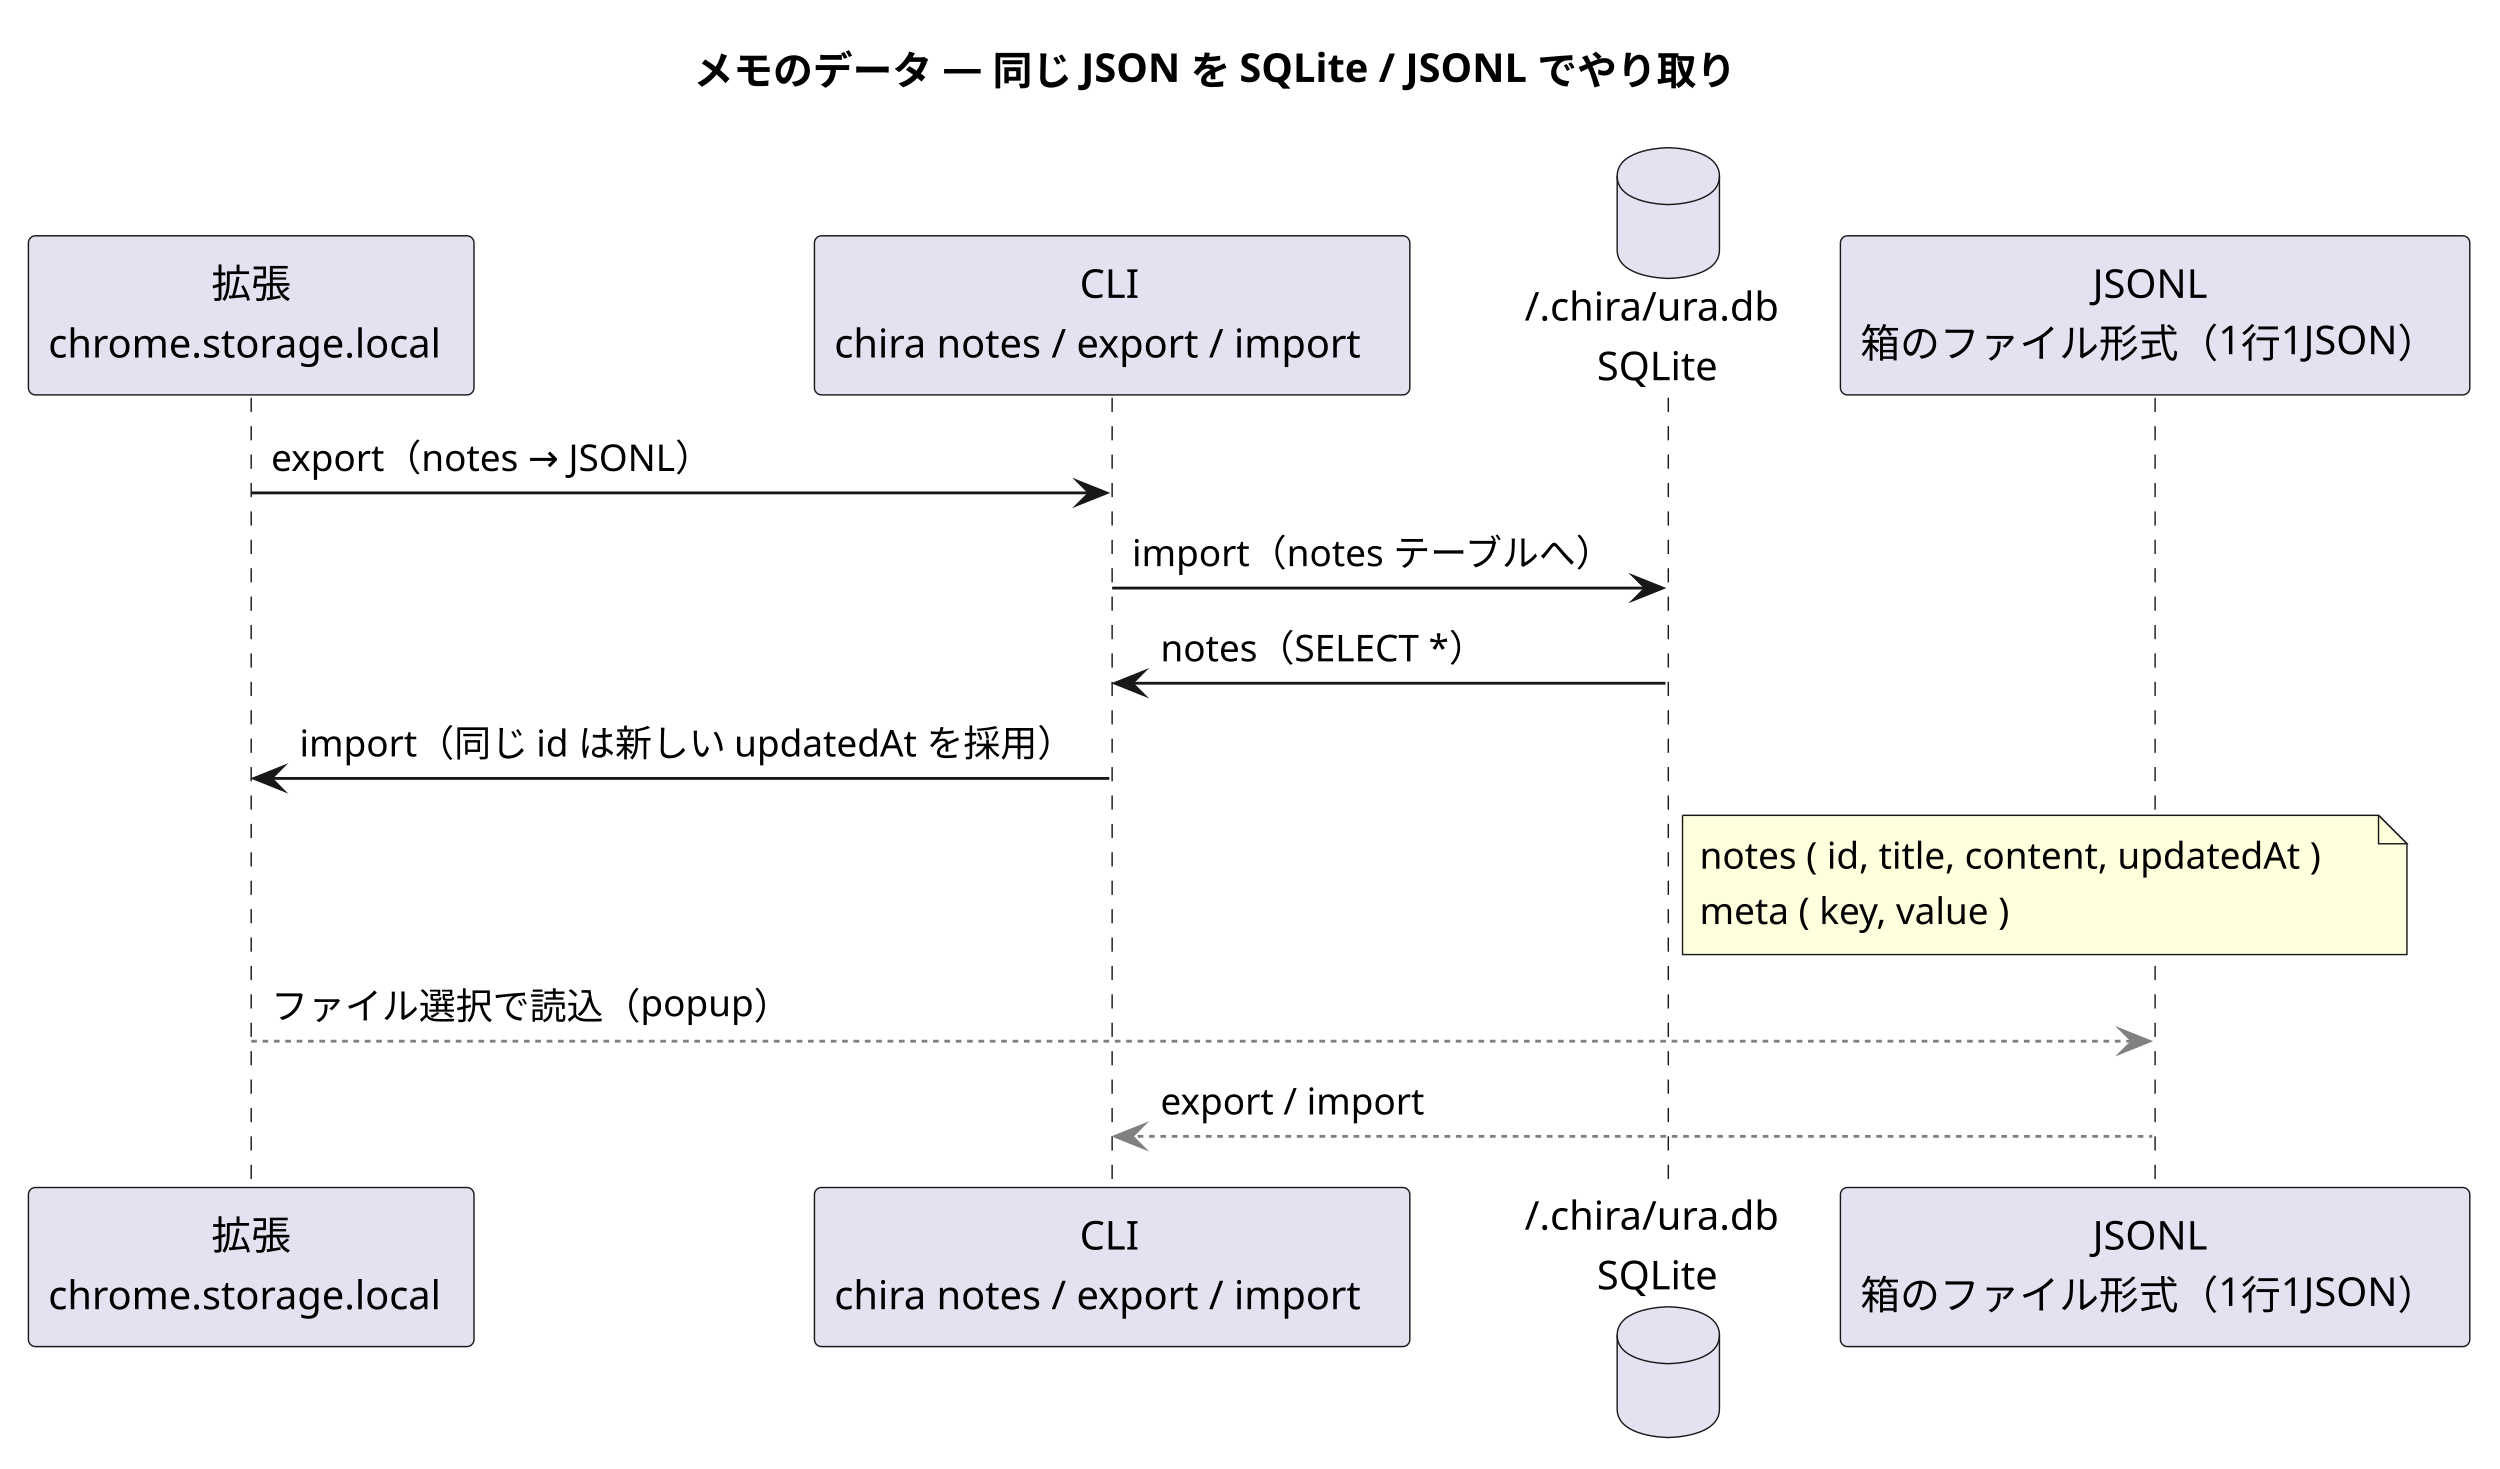
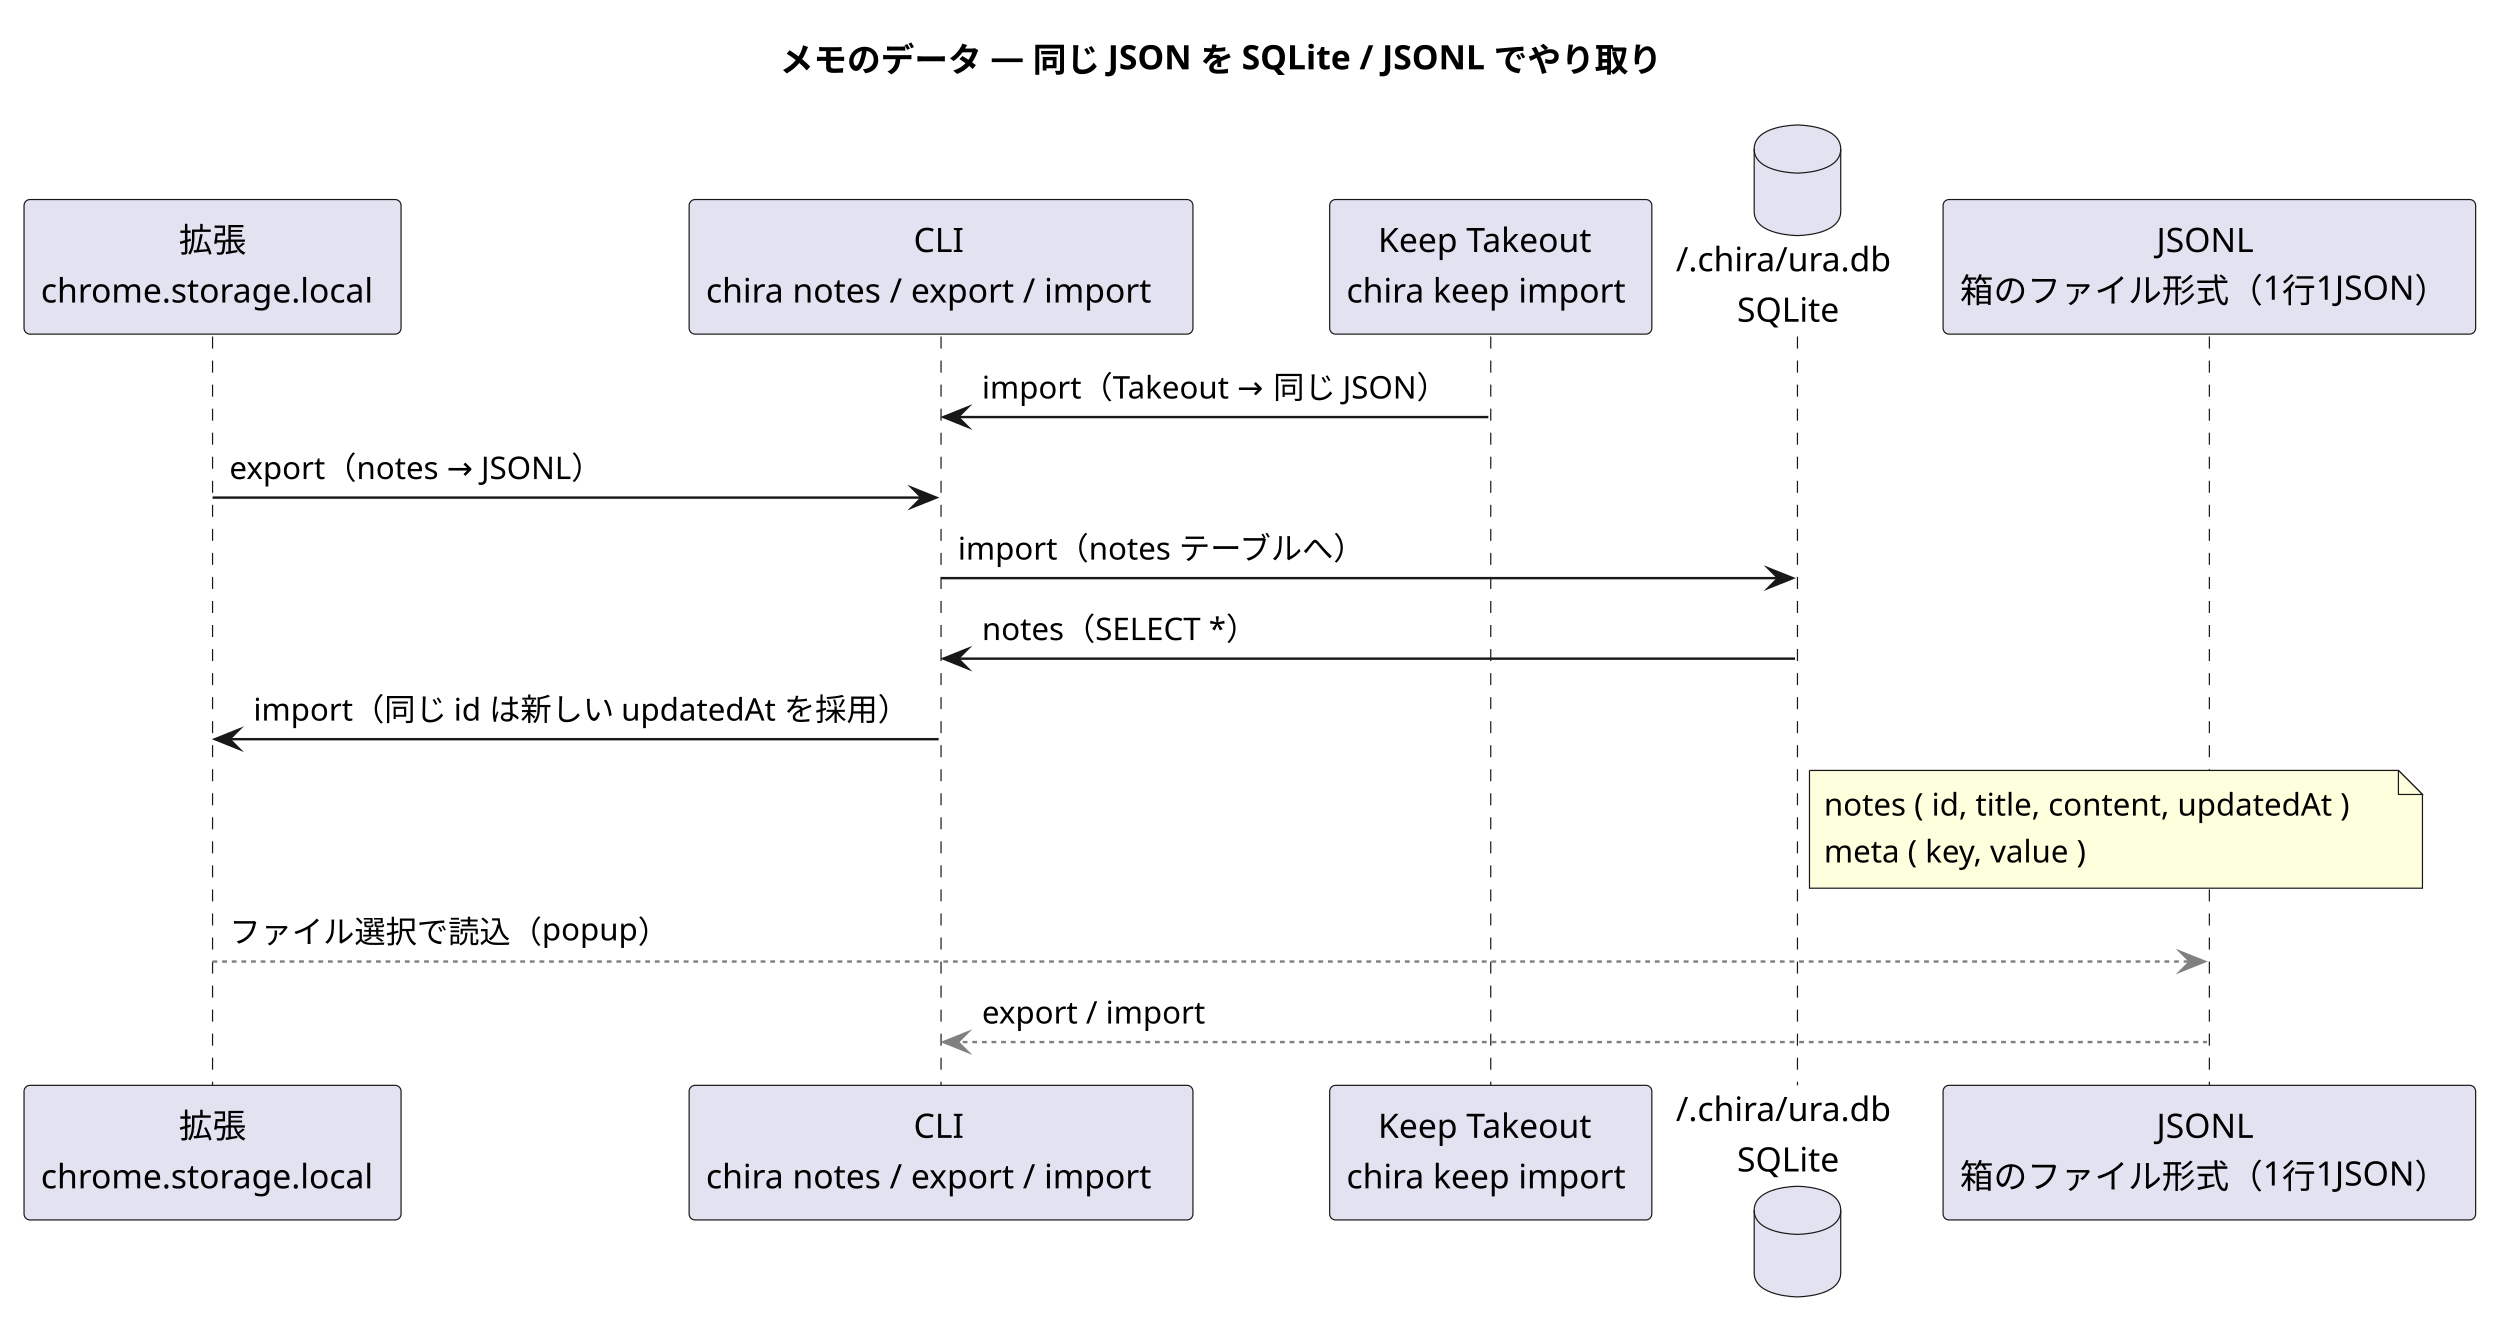
- <svg xmlns="http://www.w3.org/2000/svg" version="1.1" data-diagram-type="SEQUENCE" style="width:880px;height:517px;background:#FFFFFF;" width="880px" height="517px" viewBox="0 0 880 517" zoomAndPan="magnify" preserveAspectRatio="none" contentStyleType="text/css">
+ <svg xmlns="http://www.w3.org/2000/svg" version="1.1" data-diagram-type="SEQUENCE" style="width:1040px;height:550px;background:#FFFFFF;" width="1040px" height="550px" viewBox="0 0 1040 550" zoomAndPan="magnify" preserveAspectRatio="none" contentStyleType="text/css">
  <defs />
  <g font-family="sans-serif" lengthAdjust="spacing">
    <g class="title" data-source-line="185">
-       <text x="244.114" y="29.841" fill="#000" font-size="14" textLength="390.141" font-weight="700" font-family="Meiryo">メモのデータ — 同じ JSON を SQLite / JSONL でやり取り</text>
+       <text x="324.363" y="29.841" fill="#000" font-size="14" textLength="390.141" font-weight="700" font-family="Meiryo">メモのデータ — 同じ JSON を SQLite / JSONL でやり取り</text>
    </g>
    <g class="participant-lifeline" data-qualified-name="E" data-entity-uid="part1" id="part1-lifeline" data-source-line="190">
      <g>
-         <rect x="84.922" y="140" width="8" height="278" fill="#000" fill-opacity="0" />
-         <line x1="88.422" y1="140" x2="88.422" y2="418" style="stroke:#181818;stroke-width:0.5;stroke-dasharray:5,5;" />
+         <rect x="84.922" y="140" width="8" height="311.5" fill="#000" fill-opacity="0" />
+         <line x1="88.422" y1="140" x2="88.422" y2="451.5" style="stroke:#181818;stroke-width:0.5;stroke-dasharray:5,5;" />
      </g>
    </g>
    <g class="participant-lifeline" data-qualified-name="C" data-entity-uid="part2" id="part2-lifeline" data-source-line="191">
      <g>
-         <rect x="387.971" y="140" width="8" height="278" fill="#000" fill-opacity="0" />
-         <line x1="391.471" y1="140" x2="391.471" y2="418" style="stroke:#181818;stroke-width:0.5;stroke-dasharray:5,5;" />
+         <rect x="387.971" y="140" width="8" height="311.5" fill="#000" fill-opacity="0" />
+         <line x1="391.471" y1="140" x2="391.471" y2="451.5" style="stroke:#181818;stroke-width:0.5;stroke-dasharray:5,5;" />
      </g>
    </g>
-     <g class="participant-lifeline" data-qualified-name="URA" data-entity-uid="part3" id="part3-lifeline" data-source-line="192">
+     <g class="participant-lifeline" data-qualified-name="K" data-entity-uid="part3" id="part3-lifeline" data-source-line="192">
      <g>
-         <rect x="583.745" y="140" width="8" height="278" fill="#000" fill-opacity="0" />
-         <line x1="587.245" y1="140" x2="587.245" y2="418" style="stroke:#181818;stroke-width:0.5;stroke-dasharray:5,5;" />
+         <rect x="616.651" y="140" width="8" height="311.5" fill="#000" fill-opacity="0" />
+         <line x1="620.151" y1="140" x2="620.151" y2="451.5" style="stroke:#181818;stroke-width:0.5;stroke-dasharray:5,5;" />
      </g>
    </g>
-     <g class="participant-lifeline" data-qualified-name="JSONL" data-entity-uid="part4" id="part4-lifeline" data-source-line="193">
+     <g class="participant-lifeline" data-qualified-name="URA" data-entity-uid="part4" id="part4-lifeline" data-source-line="193">
      <g>
-         <rect x="755.096" y="140" width="8" height="278" fill="#000" fill-opacity="0" />
-         <line x1="758.596" y1="140" x2="758.596" y2="418" style="stroke:#181818;stroke-width:0.5;stroke-dasharray:5,5;" />
+         <rect x="744.242" y="140" width="8" height="311.5" fill="#000" fill-opacity="0" />
+         <line x1="747.742" y1="140" x2="747.742" y2="451.5" style="stroke:#181818;stroke-width:0.5;stroke-dasharray:5,5;" />
+       </g>
+     </g>
+     <g class="participant-lifeline" data-qualified-name="JSONL" data-entity-uid="part5" id="part5-lifeline" data-source-line="194">
+       <g>
+         <rect x="915.593" y="140" width="8" height="311.5" fill="#000" fill-opacity="0" />
+         <line x1="919.093" y1="140" x2="919.093" y2="451.5" style="stroke:#181818;stroke-width:0.5;stroke-dasharray:5,5;" />
      </g>
    </g>
    <g class="participant participant-head" data-qualified-name="E" data-entity-uid="part1" id="part1-head" data-source-line="190">
      <rect x="10" y="83" width="156.844" height="56" fill="#E2E2F0" style="stroke:#181818;stroke-width:0.5;" rx="2.5" ry="2.5" />
      <text x="74.422" y="104.841" fill="#000" font-size="14" textLength="28" font-family="Meiryo">拡張</text>
      <text x="17" y="125.841" fill="#000" font-size="14" textLength="142.844" font-family="Meiryo">chrome.storage.local</text>
    </g>
    <g class="participant participant-head" data-qualified-name="C" data-entity-uid="part2" id="part2-head" data-source-line="191">
      <rect x="286.68" y="83" width="209.583" height="56" fill="#E2E2F0" style="stroke:#181818;stroke-width:0.5;" rx="2.5" ry="2.5" />
      <text x="380.045" y="104.841" fill="#000" font-size="14" textLength="22.853" font-family="Meiryo">CLI</text>
      <text x="293.68" y="125.841" fill="#000" font-size="14" textLength="195.583" font-family="Meiryo">chira notes / export / import</text>
    </g>
-     <g class="participant participant-head" data-qualified-name="URA" data-entity-uid="part3" id="part3-head" data-source-line="192">
-       <text x="536.667" y="112.841" fill="#000" font-size="14" textLength="95.156" font-family="Meiryo">/.chira/ura.db</text>
-       <text x="562.1" y="133.841" fill="#000" font-size="14" textLength="44.29" font-family="Meiryo">SQLite</text>
-       <path d="M569.245,62 C569.245,52 587.245,52 587.245,52 C587.245,52 605.245,52 605.245,62 L605.245,88 C605.245,98 587.245,98 587.245,98 C587.245,98 569.245,98 569.245,88 L569.245,62" style="stroke:#181818;stroke-width:0.5;" fill="#E2E2F0" />
-       <path d="M569.245,62 C569.245,72 587.245,72 587.245,72 C587.245,72 605.245,72 605.245,62" style="stroke:#181818;stroke-width:0.5;" fill="none" />
+     <g class="participant participant-head" data-qualified-name="K" data-entity-uid="part3" id="part3-head" data-source-line="192">
+       <rect x="553.139" y="83" width="134.025" height="56" fill="#E2E2F0" style="stroke:#181818;stroke-width:0.5;" rx="2.5" ry="2.5" />
+       <text x="573.264" y="104.841" fill="#000" font-size="14" textLength="93.775" font-family="Meiryo">Keep Takeout</text>
+       <text x="560.139" y="125.841" fill="#000" font-size="14" textLength="120.025" font-family="Meiryo">chira keep import</text>
    </g>
-     <g class="participant participant-head" data-qualified-name="JSONL" data-entity-uid="part4" id="part4-head" data-source-line="193">
-       <rect x="647.823" y="83" width="221.546" height="56" fill="#E2E2F0" style="stroke:#181818;stroke-width:0.5;" rx="2.5" ry="2.5" />
-       <text x="736.622" y="104.841" fill="#000" font-size="14" textLength="43.948" font-family="Meiryo">JSONL</text>
-       <text x="654.823" y="125.841" fill="#000" font-size="14" textLength="207.546" font-family="Meiryo">箱のファイル形式（1行1JSON）</text>
+     <g class="participant participant-head" data-qualified-name="URA" data-entity-uid="part4" id="part4-head" data-source-line="193">
+       <text x="697.164" y="112.841" fill="#000" font-size="14" textLength="95.156" font-family="Meiryo">/.chira/ura.db</text>
+       <text x="722.597" y="133.841" fill="#000" font-size="14" textLength="44.29" font-family="Meiryo">SQLite</text>
+       <path d="M729.742,62 C729.742,52 747.742,52 747.742,52 C747.742,52 765.742,52 765.742,62 L765.742,88 C765.742,98 747.742,98 747.742,98 C747.742,98 729.742,98 729.742,88 L729.742,62" style="stroke:#181818;stroke-width:0.5;" fill="#E2E2F0" />
+       <path d="M729.742,62 C729.742,72 747.742,72 747.742,72 C747.742,72 765.742,72 765.742,62" style="stroke:#181818;stroke-width:0.5;" fill="none" />
+     </g>
+     <g class="participant participant-head" data-qualified-name="JSONL" data-entity-uid="part5" id="part5-head" data-source-line="194">
+       <rect x="808.32" y="83" width="221.546" height="56" fill="#E2E2F0" style="stroke:#181818;stroke-width:0.5;" rx="2.5" ry="2.5" />
+       <text x="897.119" y="104.841" fill="#000" font-size="14" textLength="43.948" font-family="Meiryo">JSONL</text>
+       <text x="815.32" y="125.841" fill="#000" font-size="14" textLength="207.546" font-family="Meiryo">箱のファイル形式（1行1JSON）</text>
    </g>
    <g class="participant participant-tail" data-qualified-name="E" data-entity-uid="part1" id="part1-tail" data-source-line="190">
-       <rect x="10" y="418" width="156.844" height="56" fill="#E2E2F0" style="stroke:#181818;stroke-width:0.5;" rx="2.5" ry="2.5" />
-       <text x="74.422" y="439.841" fill="#000" font-size="14" textLength="28" font-family="Meiryo">拡張</text>
-       <text x="17" y="460.841" fill="#000" font-size="14" textLength="142.844" font-family="Meiryo">chrome.storage.local</text>
+       <rect x="10" y="451.5" width="156.844" height="56" fill="#E2E2F0" style="stroke:#181818;stroke-width:0.5;" rx="2.5" ry="2.5" />
+       <text x="74.422" y="473.341" fill="#000" font-size="14" textLength="28" font-family="Meiryo">拡張</text>
+       <text x="17" y="494.341" fill="#000" font-size="14" textLength="142.844" font-family="Meiryo">chrome.storage.local</text>
    </g>
    <g class="participant participant-tail" data-qualified-name="C" data-entity-uid="part2" id="part2-tail" data-source-line="191">
-       <rect x="286.68" y="418" width="209.583" height="56" fill="#E2E2F0" style="stroke:#181818;stroke-width:0.5;" rx="2.5" ry="2.5" />
-       <text x="380.045" y="439.841" fill="#000" font-size="14" textLength="22.853" font-family="Meiryo">CLI</text>
-       <text x="293.68" y="460.841" fill="#000" font-size="14" textLength="195.583" font-family="Meiryo">chira notes / export / import</text>
+       <rect x="286.68" y="451.5" width="209.583" height="56" fill="#E2E2F0" style="stroke:#181818;stroke-width:0.5;" rx="2.5" ry="2.5" />
+       <text x="380.045" y="473.341" fill="#000" font-size="14" textLength="22.853" font-family="Meiryo">CLI</text>
+       <text x="293.68" y="494.341" fill="#000" font-size="14" textLength="195.583" font-family="Meiryo">chira notes / export / import</text>
    </g>
-     <g class="participant participant-tail" data-qualified-name="URA" data-entity-uid="part3" id="part3-tail" data-source-line="192">
-       <text x="536.667" y="432.841" fill="#000" font-size="14" textLength="95.156" font-family="Meiryo">/.chira/ura.db</text>
-       <text x="562.1" y="453.841" fill="#000" font-size="14" textLength="44.29" font-family="Meiryo">SQLite</text>
-       <path d="M569.245,470 C569.245,460 587.245,460 587.245,460 C587.245,460 605.245,460 605.245,470 L605.245,496 C605.245,506 587.245,506 587.245,506 C587.245,506 569.245,506 569.245,496 L569.245,470" style="stroke:#181818;stroke-width:0.5;" fill="#E2E2F0" />
-       <path d="M569.245,470 C569.245,480 587.245,480 587.245,480 C587.245,480 605.245,480 605.245,470" style="stroke:#181818;stroke-width:0.5;" fill="none" />
+     <g class="participant participant-tail" data-qualified-name="K" data-entity-uid="part3" id="part3-tail" data-source-line="192">
+       <rect x="553.139" y="451.5" width="134.025" height="56" fill="#E2E2F0" style="stroke:#181818;stroke-width:0.5;" rx="2.5" ry="2.5" />
+       <text x="573.264" y="473.341" fill="#000" font-size="14" textLength="93.775" font-family="Meiryo">Keep Takeout</text>
+       <text x="560.139" y="494.341" fill="#000" font-size="14" textLength="120.025" font-family="Meiryo">chira keep import</text>
    </g>
-     <g class="participant participant-tail" data-qualified-name="JSONL" data-entity-uid="part4" id="part4-tail" data-source-line="193">
-       <rect x="647.823" y="418" width="221.546" height="56" fill="#E2E2F0" style="stroke:#181818;stroke-width:0.5;" rx="2.5" ry="2.5" />
-       <text x="736.622" y="439.841" fill="#000" font-size="14" textLength="43.948" font-family="Meiryo">JSONL</text>
-       <text x="654.823" y="460.841" fill="#000" font-size="14" textLength="207.546" font-family="Meiryo">箱のファイル形式（1行1JSON）</text>
+     <g class="participant participant-tail" data-qualified-name="URA" data-entity-uid="part4" id="part4-tail" data-source-line="193">
+       <text x="697.164" y="466.341" fill="#000" font-size="14" textLength="95.156" font-family="Meiryo">/.chira/ura.db</text>
+       <text x="722.597" y="487.341" fill="#000" font-size="14" textLength="44.29" font-family="Meiryo">SQLite</text>
+       <path d="M729.742,503.5 C729.742,493.5 747.742,493.5 747.742,493.5 C747.742,493.5 765.742,493.5 765.742,503.5 L765.742,529.5 C765.742,539.5 747.742,539.5 747.742,539.5 C747.742,539.5 729.742,539.5 729.742,529.5 L729.742,503.5" style="stroke:#181818;stroke-width:0.5;" fill="#E2E2F0" />
+       <path d="M729.742,503.5 C729.742,513.5 747.742,513.5 747.742,513.5 C747.742,513.5 765.742,513.5 765.742,503.5" style="stroke:#181818;stroke-width:0.5;" fill="none" />
    </g>
-     <g class="message" data-entity-1="part1" data-entity-2="part2" id="msg1" data-source-line="195">
-       <polygon points="379.471,169.5,389.471,173.5,379.471,177.5,383.471,173.5" fill="#181818" style="stroke:#181818;stroke-width:1;stroke-linejoin:miter;stroke-miterlimit:10;" />
-       <line x1="88.422" y1="173.5" x2="385.471" y2="173.5" style="stroke:#181818;stroke-width:1;" />
-       <text x="95.422" y="165.781" fill="#000" font-size="13" textLength="163.954" font-family="Meiryo">export（notes → JSONL）</text>
+     <g class="participant participant-tail" data-qualified-name="JSONL" data-entity-uid="part5" id="part5-tail" data-source-line="194">
+       <rect x="808.32" y="451.5" width="221.546" height="56" fill="#E2E2F0" style="stroke:#181818;stroke-width:0.5;" rx="2.5" ry="2.5" />
+       <text x="897.119" y="473.341" fill="#000" font-size="14" textLength="43.948" font-family="Meiryo">JSONL</text>
+       <text x="815.32" y="494.341" fill="#000" font-size="14" textLength="207.546" font-family="Meiryo">箱のファイル形式（1行1JSON）</text>
    </g>
-     <g class="message" data-entity-1="part2" data-entity-2="part3" id="msg2" data-source-line="196">
-       <polygon points="575.245,203,585.245,207,575.245,211,579.245,207" fill="#181818" style="stroke:#181818;stroke-width:1;stroke-linejoin:miter;stroke-miterlimit:10;" />
-       <line x1="391.471" y1="207" x2="581.245" y2="207" style="stroke:#181818;stroke-width:1;" />
-       <text x="398.471" y="199.281" fill="#000" font-size="13" textLength="171.774" font-family="Meiryo">import（notes テーブルへ）</text>
+     <g class="message" data-entity-1="part3" data-entity-2="part2" id="msg1" data-source-line="196">
+       <polygon points="402.471,169.5,392.471,173.5,402.471,177.5,398.471,173.5" fill="#181818" style="stroke:#181818;stroke-width:1;stroke-linejoin:miter;stroke-miterlimit:10;" />
+       <line x1="396.471" y1="173.5" x2="619.151" y2="173.5" style="stroke:#181818;stroke-width:1;" />
+       <text x="408.471" y="165.781" fill="#000" font-size="13" textLength="204.68" font-family="Meiryo">import（Takeout → 同じ JSON）</text>
    </g>
-     <g class="message" data-entity-1="part3" data-entity-2="part2" id="msg3" data-source-line="197">
-       <polygon points="402.471,236.5,392.471,240.5,402.471,244.5,398.471,240.5" fill="#181818" style="stroke:#181818;stroke-width:1;stroke-linejoin:miter;stroke-miterlimit:10;" />
-       <line x1="396.471" y1="240.5" x2="586.245" y2="240.5" style="stroke:#181818;stroke-width:1;" />
-       <text x="408.471" y="232.781" fill="#000" font-size="13" textLength="121.704" font-family="Meiryo">notes（SELECT *）</text>
+     <g class="message" data-entity-1="part1" data-entity-2="part2" id="msg2" data-source-line="197">
+       <polygon points="379.471,203,389.471,207,379.471,211,383.471,207" fill="#181818" style="stroke:#181818;stroke-width:1;stroke-linejoin:miter;stroke-miterlimit:10;" />
+       <line x1="88.422" y1="207" x2="385.471" y2="207" style="stroke:#181818;stroke-width:1;" />
+       <text x="95.422" y="199.281" fill="#000" font-size="13" textLength="163.954" font-family="Meiryo">export（notes → JSONL）</text>
    </g>
-     <g class="message" data-entity-1="part2" data-entity-2="part1" id="msg4" data-source-line="198">
-       <polygon points="99.422,270,89.422,274,99.422,278,95.422,274" fill="#181818" style="stroke:#181818;stroke-width:1;stroke-linejoin:miter;stroke-miterlimit:10;" />
-       <line x1="93.422" y1="274" x2="390.471" y2="274" style="stroke:#181818;stroke-width:1;" />
-       <text x="105.422" y="266.281" fill="#000" font-size="13" textLength="279.049" font-family="Meiryo">import（同じ id は新しい updatedAt を採用）</text>
+     <g class="message" data-entity-1="part2" data-entity-2="part4" id="msg3" data-source-line="198">
+       <polygon points="735.742,236.5,745.742,240.5,735.742,244.5,739.742,240.5" fill="#181818" style="stroke:#181818;stroke-width:1;stroke-linejoin:miter;stroke-miterlimit:10;" />
+       <line x1="391.471" y1="240.5" x2="741.742" y2="240.5" style="stroke:#181818;stroke-width:1;" />
+       <text x="398.471" y="232.781" fill="#000" font-size="13" textLength="171.774" font-family="Meiryo">import（notes テーブルへ）</text>
    </g>
-     <path d="M592.245,287 L592.245,336 L847.245,336 L847.245,297 L837.245,287 L592.245,287" style="stroke:#181818;stroke-width:0.5;" fill="#FEFFDD" />
-     <path d="M837.245,287 L837.245,297 L847.245,297 L837.245,287" style="stroke:#181818;stroke-width:0.5;" fill="#FEFFDD" />
-     <text x="598.245" y="305.781" fill="#000" font-size="13" textLength="234.578" font-family="Meiryo">notes ( id, title, content, updatedAt )</text>
-     <text x="598.245" y="325.281" fill="#000" font-size="13" textLength="121.843" font-family="Meiryo">meta ( key, value )</text>
-     <g class="message" data-entity-1="part1" data-entity-2="part4" id="msg5" data-source-line="205">
-       <polygon points="746.596,362.5,756.596,366.5,746.596,370.5,750.596,366.5" fill="#808080" style="stroke:#808080;stroke-width:1;stroke-linejoin:miter;stroke-miterlimit:10;" />
-       <line x1="88.422" y1="366.5" x2="752.596" y2="366.5" style="stroke:#808080;stroke-width:1;stroke-dasharray:2,2;" />
-       <text x="95.422" y="358.781" fill="#000" font-size="13" textLength="182.482" font-family="Meiryo">ファイル選択で読込（popup）</text>
+     <g class="message" data-entity-1="part4" data-entity-2="part2" id="msg4" data-source-line="199">
+       <polygon points="402.471,270,392.471,274,402.471,278,398.471,274" fill="#181818" style="stroke:#181818;stroke-width:1;stroke-linejoin:miter;stroke-miterlimit:10;" />
+       <line x1="396.471" y1="274" x2="746.742" y2="274" style="stroke:#181818;stroke-width:1;" />
+       <text x="408.471" y="266.281" fill="#000" font-size="13" textLength="121.704" font-family="Meiryo">notes（SELECT *）</text>
    </g>
-     <g class="message" data-entity-1="part4" data-entity-2="part2" id="msg6" data-source-line="206">
-       <polygon points="402.471,396,392.471,400,402.471,404,398.471,400" fill="#808080" style="stroke:#808080;stroke-width:1;stroke-linejoin:miter;stroke-miterlimit:10;" />
-       <line x1="396.471" y1="400" x2="757.596" y2="400" style="stroke:#808080;stroke-width:1;stroke-dasharray:2,2;" />
-       <text x="408.471" y="392.281" fill="#000" font-size="13" textLength="97.024" font-family="Meiryo">export / import</text>
+     <g class="message" data-entity-1="part2" data-entity-2="part1" id="msg5" data-source-line="200">
+       <polygon points="99.422,303.5,89.422,307.5,99.422,311.5,95.422,307.5" fill="#181818" style="stroke:#181818;stroke-width:1;stroke-linejoin:miter;stroke-miterlimit:10;" />
+       <line x1="93.422" y1="307.5" x2="390.471" y2="307.5" style="stroke:#181818;stroke-width:1;" />
+       <text x="105.422" y="299.781" fill="#000" font-size="13" textLength="279.049" font-family="Meiryo">import（同じ id は新しい updatedAt を採用）</text>
+     </g>
+     <path d="M752.742,320.5 L752.742,369.5 L1007.742,369.5 L1007.742,330.5 L997.742,320.5 L752.742,320.5" style="stroke:#181818;stroke-width:0.5;" fill="#FEFFDD" />
+     <path d="M997.742,320.5 L997.742,330.5 L1007.742,330.5 L997.742,320.5" style="stroke:#181818;stroke-width:0.5;" fill="#FEFFDD" />
+     <text x="758.742" y="339.281" fill="#000" font-size="13" textLength="234.578" font-family="Meiryo">notes ( id, title, content, updatedAt )</text>
+     <text x="758.742" y="358.781" fill="#000" font-size="13" textLength="121.843" font-family="Meiryo">meta ( key, value )</text>
+     <g class="message" data-entity-1="part1" data-entity-2="part5" id="msg6" data-source-line="207">
+       <polygon points="907.093,396,917.093,400,907.093,404,911.093,400" fill="#808080" style="stroke:#808080;stroke-width:1;stroke-linejoin:miter;stroke-miterlimit:10;" />
+       <line x1="88.422" y1="400" x2="913.093" y2="400" style="stroke:#808080;stroke-width:1;stroke-dasharray:2,2;" />
+       <text x="95.422" y="392.281" fill="#000" font-size="13" textLength="182.482" font-family="Meiryo">ファイル選択で読込（popup）</text>
+     </g>
+     <g class="message" data-entity-1="part5" data-entity-2="part2" id="msg7" data-source-line="208">
+       <polygon points="402.471,429.5,392.471,433.5,402.471,437.5,398.471,433.5" fill="#808080" style="stroke:#808080;stroke-width:1;stroke-linejoin:miter;stroke-miterlimit:10;" />
+       <line x1="396.471" y1="433.5" x2="918.093" y2="433.5" style="stroke:#808080;stroke-width:1;stroke-dasharray:2,2;" />
+       <text x="408.471" y="425.781" fill="#000" font-size="13" textLength="97.024" font-family="Meiryo">export / import</text>
    </g>
  </g>
</svg>
